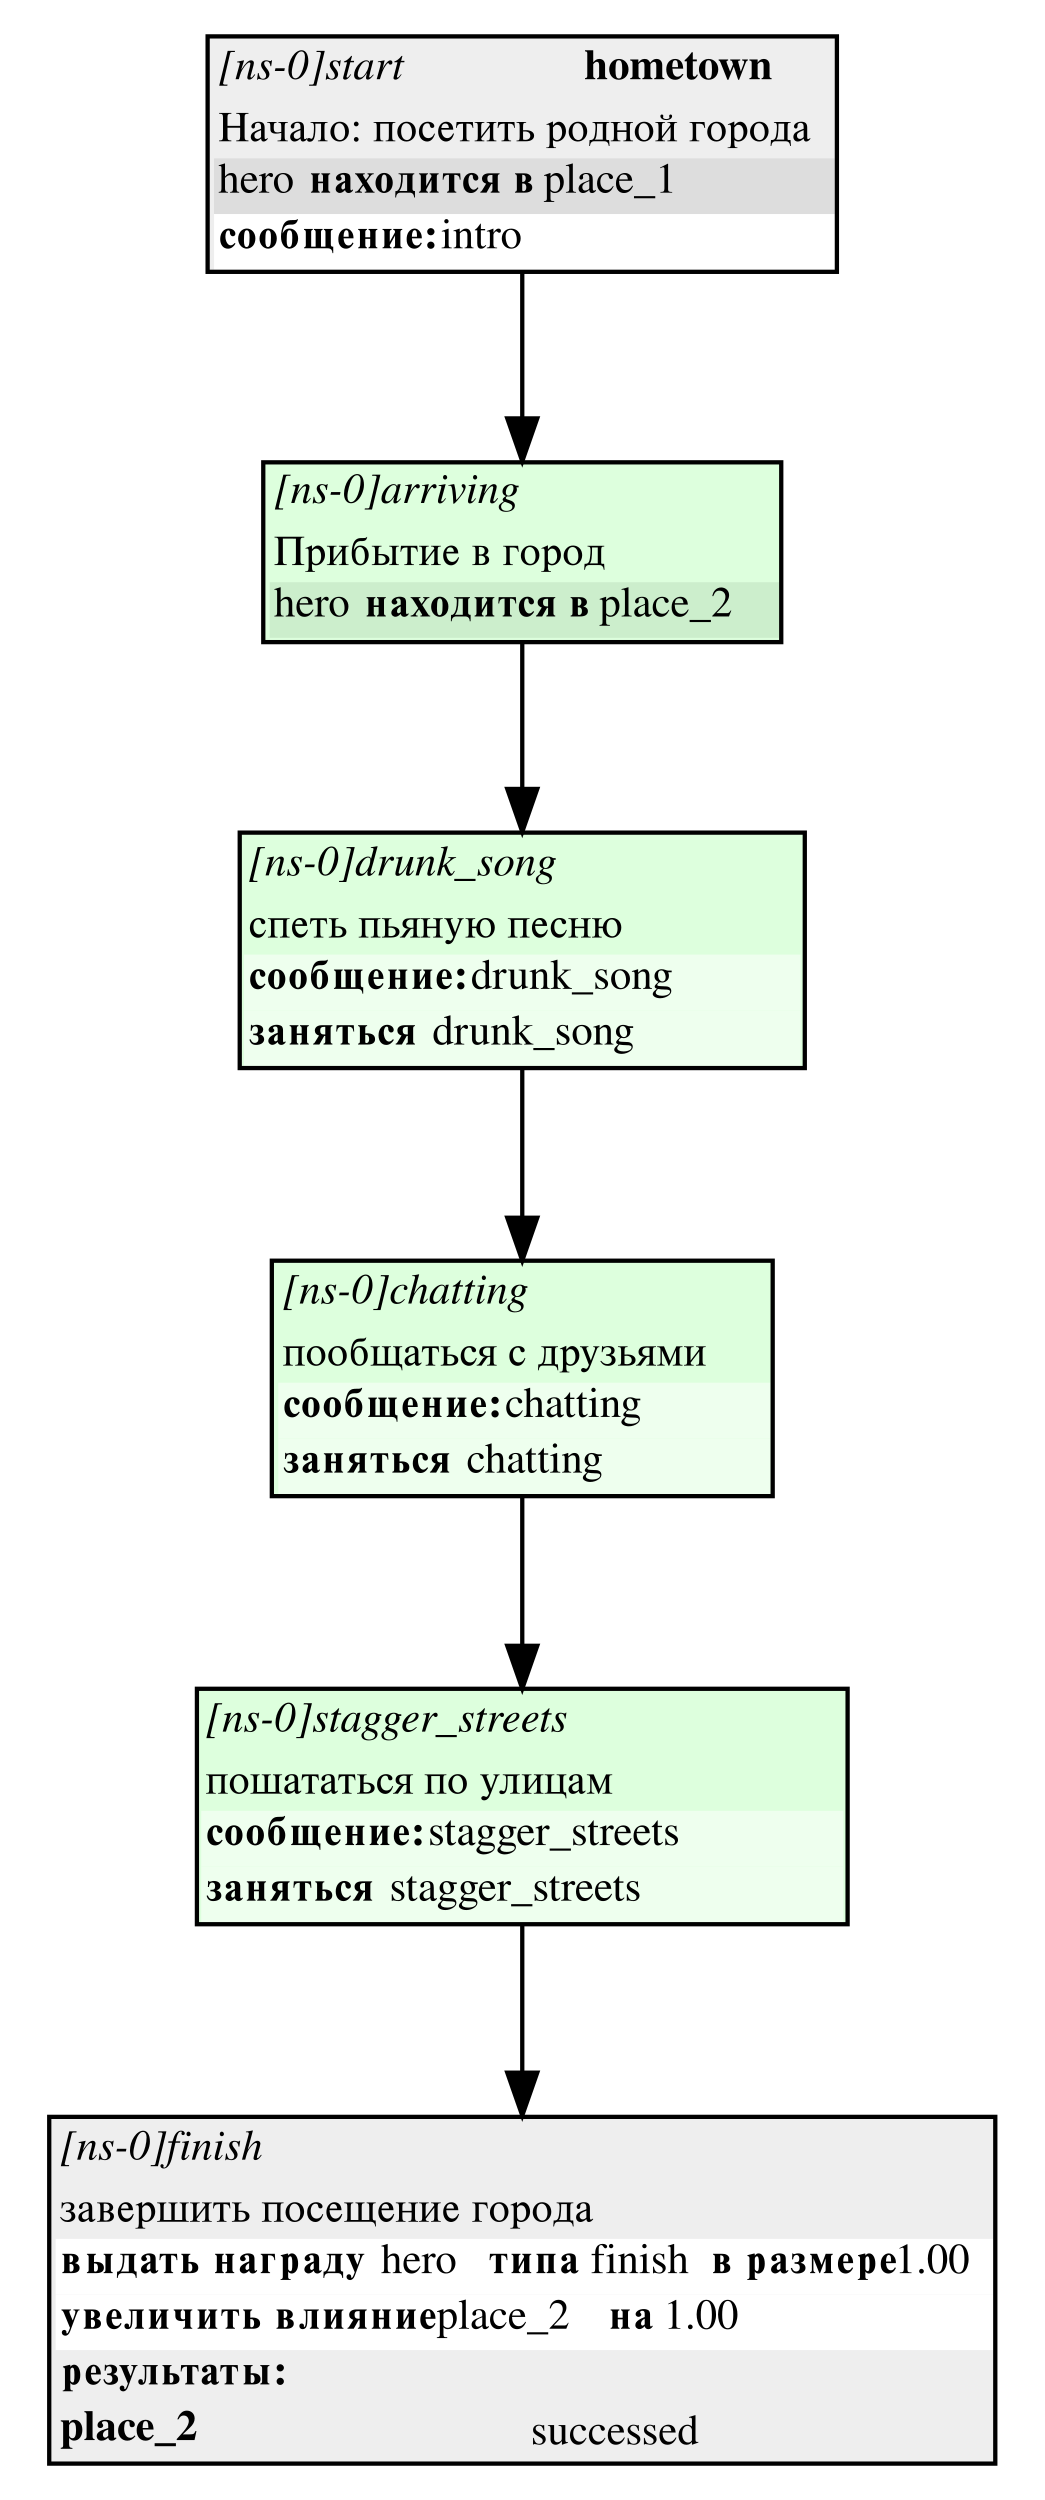
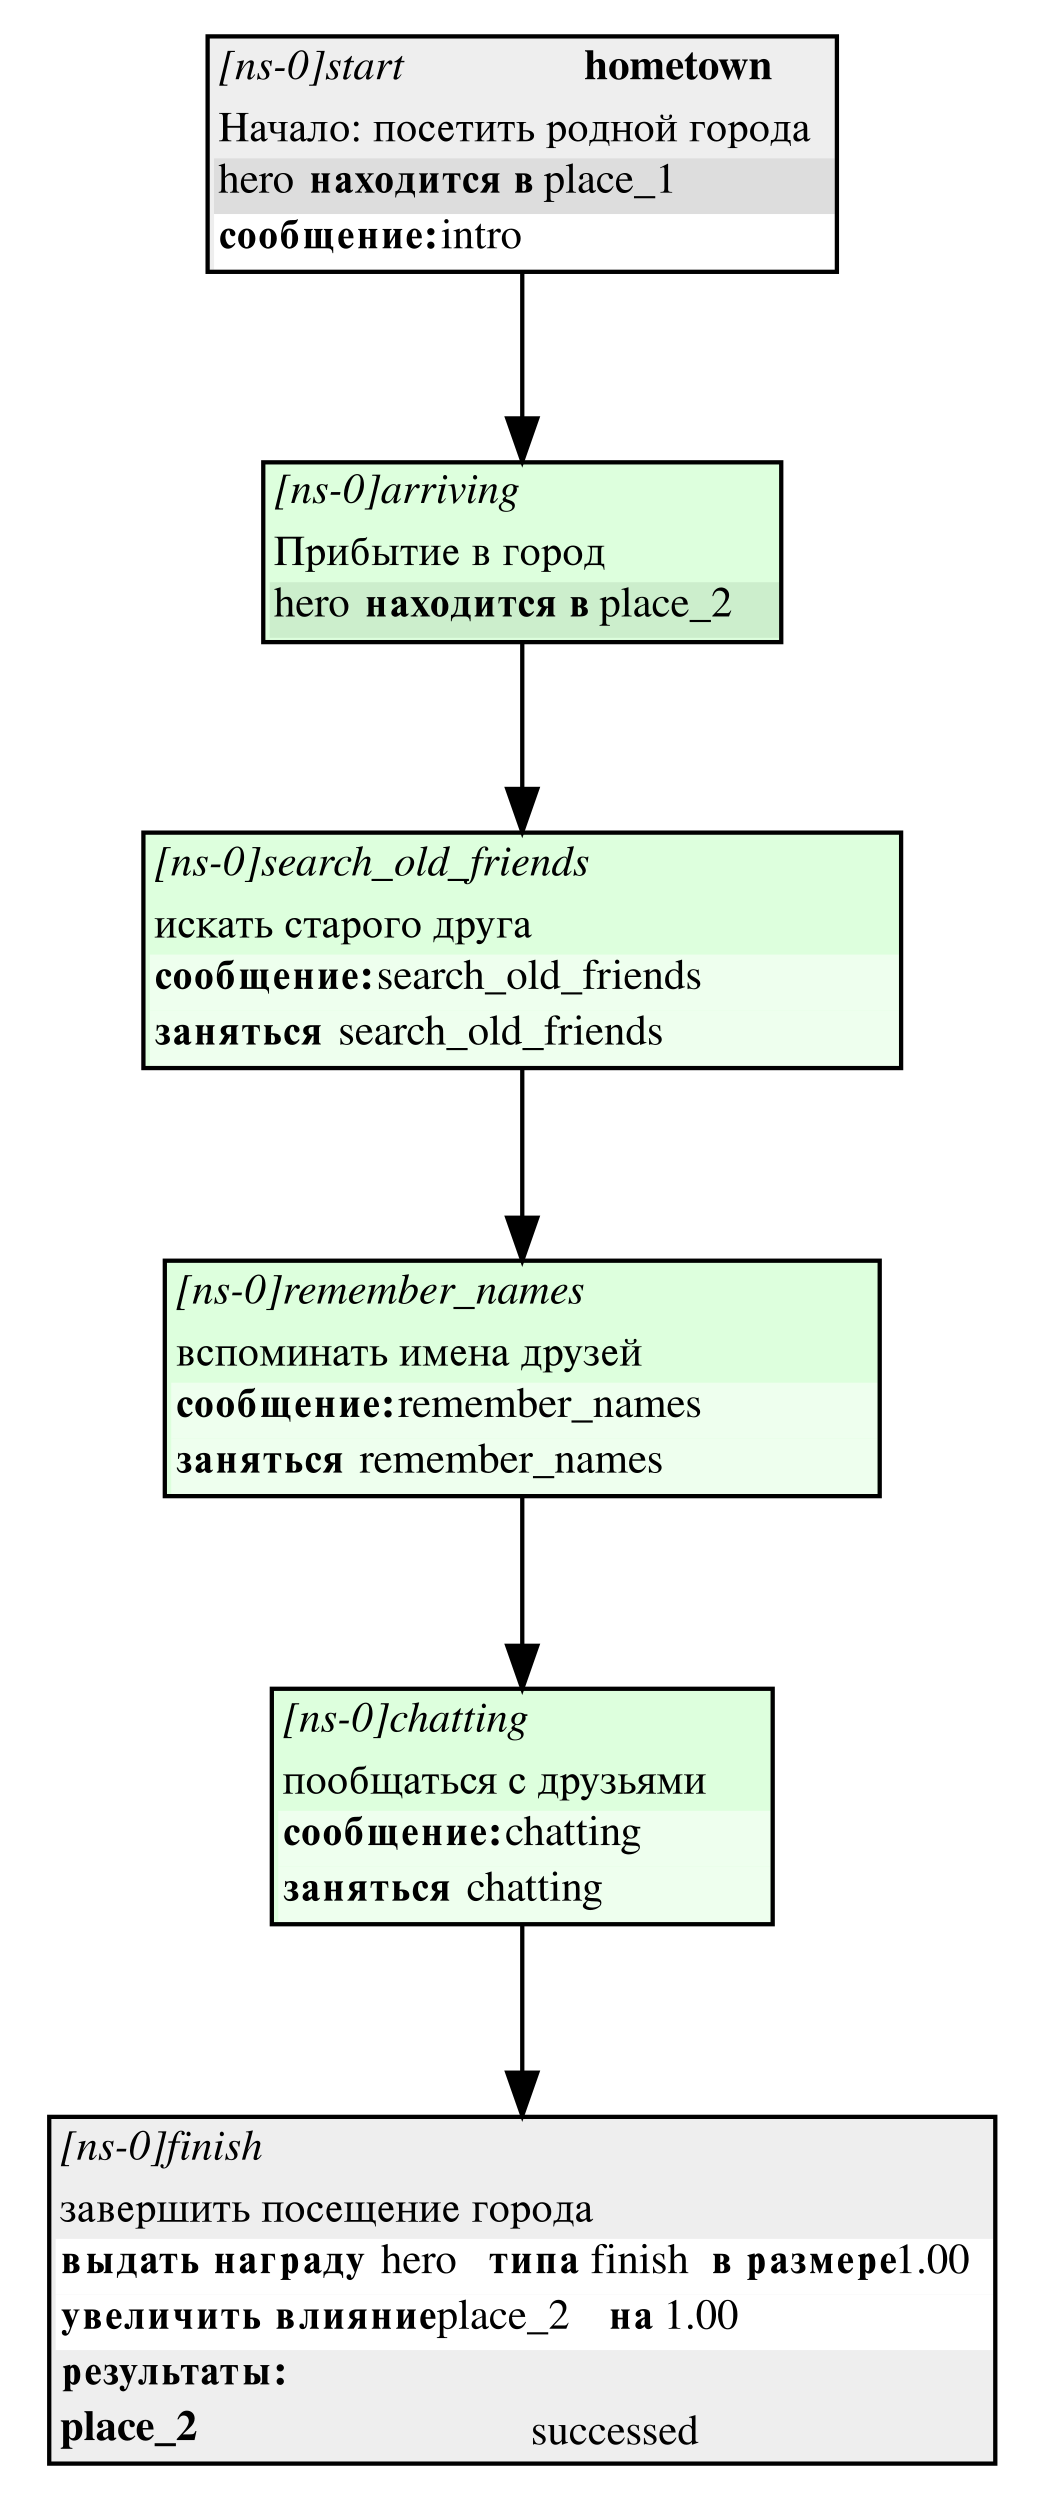
<svg xmlns="http://www.w3.org/2000/svg" width="244pt" height="584pt" viewBox="0.00 0.00 244.00 584.00">
  <g id="graph0" class="graph" transform="scale(1 1) rotate(0) translate(4 580)">
    <polygon fill="white" stroke="white" points="-4,4 -4,-580 240,-580 240,4 -4,4" />
    <g id="node1" class="node">
-       <polygon fill="#ddffdd" stroke="none" points="52,-330.5 52,-385.5 184,-385.5 184,-330.5 52,-330.5" />
-       <text text-anchor="start" x="54" y="-375.5" font-family="Times,serif" font-style="italic" font-size="10.00">[ns-0]drunk_song</text>
-       <text text-anchor="start" x="54" y="-361" font-family="Times,serif" font-size="10.00">спеть пьяную песню</text>
-       <polygon fill="#eeffee" stroke="none" points="53,-344 53,-357 183,-357 183,-344 53,-344" />
-       <text text-anchor="start" x="54" y="-349" font-family="Times,serif" font-weight="bold" font-size="10.00">сообщение:</text>
-       <text text-anchor="start" x="106" y="-349" font-family="Times,serif" font-size="10.00"> drunk_song</text>
-       <polygon fill="#eeffee" stroke="none" points="53,-331 53,-344 183,-344 183,-331 53,-331" />
-       <text text-anchor="start" x="54" y="-336" font-family="Times,serif" font-weight="bold" font-size="10.00">заняться </text>
-       <text text-anchor="start" x="97" y="-336" font-family="Times,serif" font-size="10.00">  drunk_song</text>
-       <polygon fill="none" stroke="black" points="52,-330.5 52,-385.5 184,-385.5 184,-330.5 52,-330.5" />
+       <polygon fill="#ddffdd" stroke="none" points="34.5,-230.5 34.5,-285.5 201.5,-285.5 201.5,-230.5 34.5,-230.5" />
+       <text text-anchor="start" x="37" y="-275.5" font-family="Times,serif" font-style="italic" font-size="10.00">[ns-0]remember_names</text>
+       <text text-anchor="start" x="37" y="-261" font-family="Times,serif" font-size="10.00">вспоминать имена друзей</text>
+       <polygon fill="#eeffee" stroke="none" points="36,-244 36,-257 201,-257 201,-244 36,-244" />
+       <text text-anchor="start" x="37" y="-249" font-family="Times,serif" font-weight="bold" font-size="10.00">сообщение:</text>
+       <text text-anchor="start" x="89" y="-249" font-family="Times,serif" font-size="10.00"> remember_names</text>
+       <polygon fill="#eeffee" stroke="none" points="36,-231 36,-244 201,-244 201,-231 36,-231" />
+       <text text-anchor="start" x="37" y="-236" font-family="Times,serif" font-weight="bold" font-size="10.00">заняться </text>
+       <text text-anchor="start" x="80" y="-236" font-family="Times,serif" font-size="10.00">  remember_names</text>
+       <polygon fill="none" stroke="black" points="34.5,-230.5 34.5,-285.5 201.5,-285.5 201.5,-230.5 34.5,-230.5" />
    </g>
    <g id="node3" class="node">
-       <polygon fill="#ddffdd" stroke="none" points="59.5,-230.5 59.5,-285.5 176.5,-285.5 176.5,-230.5 59.5,-230.5" />
-       <text text-anchor="start" x="62" y="-275.5" font-family="Times,serif" font-style="italic" font-size="10.00">[ns-0]chatting</text>
-       <text text-anchor="start" x="62" y="-261" font-family="Times,serif" font-size="10.00">пообщаться с друзьями</text>
-       <polygon fill="#eeffee" stroke="none" points="61,-244 61,-257 176,-257 176,-244 61,-244" />
-       <text text-anchor="start" x="62" y="-249" font-family="Times,serif" font-weight="bold" font-size="10.00">сообщение:</text>
-       <text text-anchor="start" x="114" y="-249" font-family="Times,serif" font-size="10.00"> chatting</text>
-       <polygon fill="#eeffee" stroke="none" points="61,-231 61,-244 176,-244 176,-231 61,-231" />
-       <text text-anchor="start" x="62" y="-236" font-family="Times,serif" font-weight="bold" font-size="10.00">заняться </text>
-       <text text-anchor="start" x="105" y="-236" font-family="Times,serif" font-size="10.00">  chatting</text>
-       <polygon fill="none" stroke="black" points="59.5,-230.5 59.5,-285.5 176.5,-285.5 176.5,-230.5 59.5,-230.5" />
+       <polygon fill="#ddffdd" stroke="none" points="59.5,-130.5 59.5,-185.5 176.5,-185.5 176.5,-130.5 59.5,-130.5" />
+       <text text-anchor="start" x="62" y="-175.5" font-family="Times,serif" font-style="italic" font-size="10.00">[ns-0]chatting</text>
+       <text text-anchor="start" x="62" y="-161" font-family="Times,serif" font-size="10.00">пообщаться с друзьями</text>
+       <polygon fill="#eeffee" stroke="none" points="61,-144 61,-157 176,-157 176,-144 61,-144" />
+       <text text-anchor="start" x="62" y="-149" font-family="Times,serif" font-weight="bold" font-size="10.00">сообщение:</text>
+       <text text-anchor="start" x="114" y="-149" font-family="Times,serif" font-size="10.00"> chatting</text>
+       <polygon fill="#eeffee" stroke="none" points="61,-131 61,-144 176,-144 176,-131 61,-131" />
+       <text text-anchor="start" x="62" y="-136" font-family="Times,serif" font-weight="bold" font-size="10.00">заняться </text>
+       <text text-anchor="start" x="105" y="-136" font-family="Times,serif" font-size="10.00">  chatting</text>
+       <polygon fill="none" stroke="black" points="59.5,-130.5 59.5,-185.5 176.5,-185.5 176.5,-130.5 59.5,-130.5" />
    </g>
-     <g id="edge1" class="edge">
-       <path fill="none" stroke="black" d="M118,-330.48C118,-319.803 118,-307.309 118,-295.779" />
-       <polygon fill="black" stroke="black" points="121.5,-295.541 118,-285.541 114.5,-295.541 121.5,-295.541" />
+     <g id="edge4" class="edge">
+       <path fill="none" stroke="black" d="M118,-230.48C118,-219.803 118,-207.309 118,-195.779" />
+       <polygon fill="black" stroke="black" points="121.5,-195.541 118,-185.541 114.5,-195.541 121.5,-195.541" />
    </g>
    <g id="node2" class="node">
      <polygon fill="#eeeeee" stroke="none" points="44.5,-516.5 44.5,-571.5 191.5,-571.5 191.5,-516.5 44.5,-516.5" />
      <text text-anchor="start" x="47" y="-561.5" font-family="Times,serif" font-style="italic" font-size="10.00">[ns-0]start</text>
      <text text-anchor="start" x="132.5" y="-561.5" font-family="Times,serif" font-weight="bold" font-size="10.00">hometown</text>
      <text text-anchor="start" x="47" y="-547" font-family="Times,serif" font-size="10.00">Начало: посетить родной города</text>
      <polygon fill="#dddddd" stroke="none" points="46,-530 46,-543 191,-543 191,-530 46,-530" />
      <text text-anchor="start" x="47" y="-535" font-family="Times,serif" font-size="10.00">hero </text>
      <text text-anchor="start" x="68" y="-535" font-family="Times,serif" font-weight="bold" font-size="10.00">находится в</text>
      <text text-anchor="start" x="123" y="-535" font-family="Times,serif" font-size="10.00"> place_1</text>
      <polygon fill="#ffffff" stroke="none" points="46,-517 46,-530 191,-530 191,-517 46,-517" />
      <text text-anchor="start" x="47" y="-522" font-family="Times,serif" font-weight="bold" font-size="10.00">сообщение:</text>
      <text text-anchor="start" x="99" y="-522" font-family="Times,serif" font-size="10.00"> intro</text>
      <polygon fill="none" stroke="black" points="44.5,-516.5 44.5,-571.5 191.5,-571.5 191.5,-516.5 44.5,-516.5" />
    </g>
    <g id="node6" class="node">
      <polygon fill="#ddffdd" stroke="none" points="57.5,-430 57.5,-472 178.5,-472 178.5,-430 57.5,-430" />
      <text text-anchor="start" x="60" y="-462.5" font-family="Times,serif" font-style="italic" font-size="10.00">[ns-0]arriving</text>
      <text text-anchor="start" x="60" y="-448" font-family="Times,serif" font-size="10.00">Прибытие в город</text>
      <polygon fill="#cceecc" stroke="none" points="59,-431 59,-444 178,-444 178,-431 59,-431" />
      <text text-anchor="start" x="60" y="-436" font-family="Times,serif" font-size="10.00">hero </text>
      <text text-anchor="start" x="81" y="-436" font-family="Times,serif" font-weight="bold" font-size="10.00">находится в</text>
      <text text-anchor="start" x="136" y="-436" font-family="Times,serif" font-size="10.00"> place_2</text>
      <polygon fill="none" stroke="black" points="57.5,-430 57.5,-472 178.5,-472 178.5,-430 57.5,-430" />
    </g>
-     <g id="edge4" class="edge">
+     <g id="edge3" class="edge">
      <path fill="none" stroke="black" d="M118,-516.189C118,-505.542 118,-493.241 118,-482.275" />
      <polygon fill="black" stroke="black" points="121.5,-482.266 118,-472.266 114.5,-482.267 121.5,-482.266" />
-     </g>
-     <g id="node5" class="node">
-       <polygon fill="#ddffdd" stroke="none" points="42,-130.5 42,-185.5 194,-185.5 194,-130.5 42,-130.5" />
-       <text text-anchor="start" x="44" y="-175.5" font-family="Times,serif" font-style="italic" font-size="10.00">[ns-0]stagger_streets</text>
-       <text text-anchor="start" x="44" y="-161" font-family="Times,serif" font-size="10.00">пошататься по улицам</text>
-       <polygon fill="#eeffee" stroke="none" points="43,-144 43,-157 193,-157 193,-144 43,-144" />
-       <text text-anchor="start" x="44" y="-149" font-family="Times,serif" font-weight="bold" font-size="10.00">сообщение:</text>
-       <text text-anchor="start" x="96" y="-149" font-family="Times,serif" font-size="10.00"> stagger_streets</text>
-       <polygon fill="#eeffee" stroke="none" points="43,-131 43,-144 193,-144 193,-131 43,-131" />
-       <text text-anchor="start" x="44" y="-136" font-family="Times,serif" font-weight="bold" font-size="10.00">заняться </text>
-       <text text-anchor="start" x="87" y="-136" font-family="Times,serif" font-size="10.00">  stagger_streets</text>
-       <polygon fill="none" stroke="black" points="42,-130.5 42,-185.5 194,-185.5 194,-130.5 42,-130.5" />
-     </g>
-     <g id="edge2" class="edge">
-       <path fill="none" stroke="black" d="M118,-230.48C118,-219.803 118,-207.309 118,-195.779" />
-       <polygon fill="black" stroke="black" points="121.5,-195.541 118,-185.541 114.5,-195.541 121.5,-195.541" />
    </g>
    <g id="node4" class="node">
      <polygon fill="#eeeeee" stroke="none" points="7.5,-4.5 7.5,-85.5 228.5,-85.5 228.5,-4.5 7.5,-4.5" />
      <text text-anchor="start" x="10" y="-75.5" font-family="Times,serif" font-style="italic" font-size="10.00">[ns-0]finish</text>
      <text text-anchor="start" x="10" y="-61" font-family="Times,serif" font-size="10.00">завершить посещение города</text>
      <polygon fill="#ffffff" stroke="none" points="9,-44 9,-57 228,-57 228,-44 9,-44" />
      <text text-anchor="start" x="10" y="-49" font-family="Times,serif" font-weight="bold" font-size="10.00">выдать награду </text>
      <text text-anchor="start" x="85" y="-49" font-family="Times,serif" font-size="10.00">  hero </text>
      <text text-anchor="start" x="110" y="-49" font-family="Times,serif" font-weight="bold" font-size="10.00">типа </text>
      <text text-anchor="start" x="134" y="-49" font-family="Times,serif" font-size="10.00"> finish </text>
      <text text-anchor="start" x="162" y="-49" font-family="Times,serif" font-weight="bold" font-size="10.00">в размере</text>
      <text text-anchor="start" x="205" y="-49" font-family="Times,serif" font-size="10.00"> 1.00</text>
      <polygon fill="#ffffff" stroke="none" points="9,-31 9,-44 228,-44 228,-31 9,-31" />
      <text text-anchor="start" x="10" y="-36" font-family="Times,serif" font-weight="bold" font-size="10.00">увеличить влияние </text>
      <text text-anchor="start" x="98" y="-36" font-family="Times,serif" font-size="10.00">  place_2 </text>
      <text text-anchor="start" x="138" y="-36" font-family="Times,serif" font-weight="bold" font-size="10.00">на </text>
      <text text-anchor="start" x="151" y="-36" font-family="Times,serif" font-size="10.00"> 1.00</text>
      <polygon fill="#eeeeee" stroke="none" points="9,-18 9,-31 228,-31 228,-18 9,-18" />
      <text text-anchor="start" x="10" y="-23" font-family="Times,serif" font-weight="bold" font-size="10.00">результаты:</text>
      <text text-anchor="start" x="10" y="-10" font-family="Times,serif" font-weight="bold" font-size="10.00">place_2</text>
      <text text-anchor="start" x="120" y="-9" font-family="Times,serif" font-size="10.00">successed</text>
      <polygon fill="none" stroke="black" points="7.5,-4.5 7.5,-85.5 228.5,-85.5 228.5,-4.5 7.5,-4.5" />
    </g>
-     <g id="edge3" class="edge">
+     <g id="edge5" class="edge">
      <path fill="none" stroke="black" d="M118,-130.413C118,-120.095 118,-107.927 118,-96.09" />
      <polygon fill="black" stroke="black" points="121.5,-95.829 118,-85.829 114.5,-95.829 121.5,-95.829" />
    </g>
-     <g id="edge5" class="edge">
+     <g id="node5" class="node">
+       <polygon fill="#ddffdd" stroke="none" points="29.5,-330.5 29.5,-385.5 206.5,-385.5 206.5,-330.5 29.5,-330.5" />
+       <text text-anchor="start" x="32" y="-375.5" font-family="Times,serif" font-style="italic" font-size="10.00">[ns-0]search_old_friends</text>
+       <text text-anchor="start" x="32" y="-361" font-family="Times,serif" font-size="10.00">искать старого друга</text>
+       <polygon fill="#eeffee" stroke="none" points="31,-344 31,-357 206,-357 206,-344 31,-344" />
+       <text text-anchor="start" x="32" y="-349" font-family="Times,serif" font-weight="bold" font-size="10.00">сообщение:</text>
+       <text text-anchor="start" x="84" y="-349" font-family="Times,serif" font-size="10.00"> search_old_friends</text>
+       <polygon fill="#eeffee" stroke="none" points="31,-331 31,-344 206,-344 206,-331 31,-331" />
+       <text text-anchor="start" x="32" y="-336" font-family="Times,serif" font-weight="bold" font-size="10.00">заняться </text>
+       <text text-anchor="start" x="75" y="-336" font-family="Times,serif" font-size="10.00">  search_old_friends</text>
+       <polygon fill="none" stroke="black" points="29.5,-330.5 29.5,-385.5 206.5,-385.5 206.5,-330.5 29.5,-330.5" />
+     </g>
+     <g id="edge1" class="edge">
+       <path fill="none" stroke="black" d="M118,-330.48C118,-319.803 118,-307.309 118,-295.779" />
+       <polygon fill="black" stroke="black" points="121.5,-295.541 118,-285.541 114.5,-295.541 121.5,-295.541" />
+     </g>
+     <g id="edge2" class="edge">
      <path fill="none" stroke="black" d="M118,-429.804C118,-419.862 118,-407.556 118,-396.007" />
      <polygon fill="black" stroke="black" points="121.5,-395.703 118,-385.703 114.5,-395.703 121.5,-395.703" />
    </g>
  </g>
</svg>
